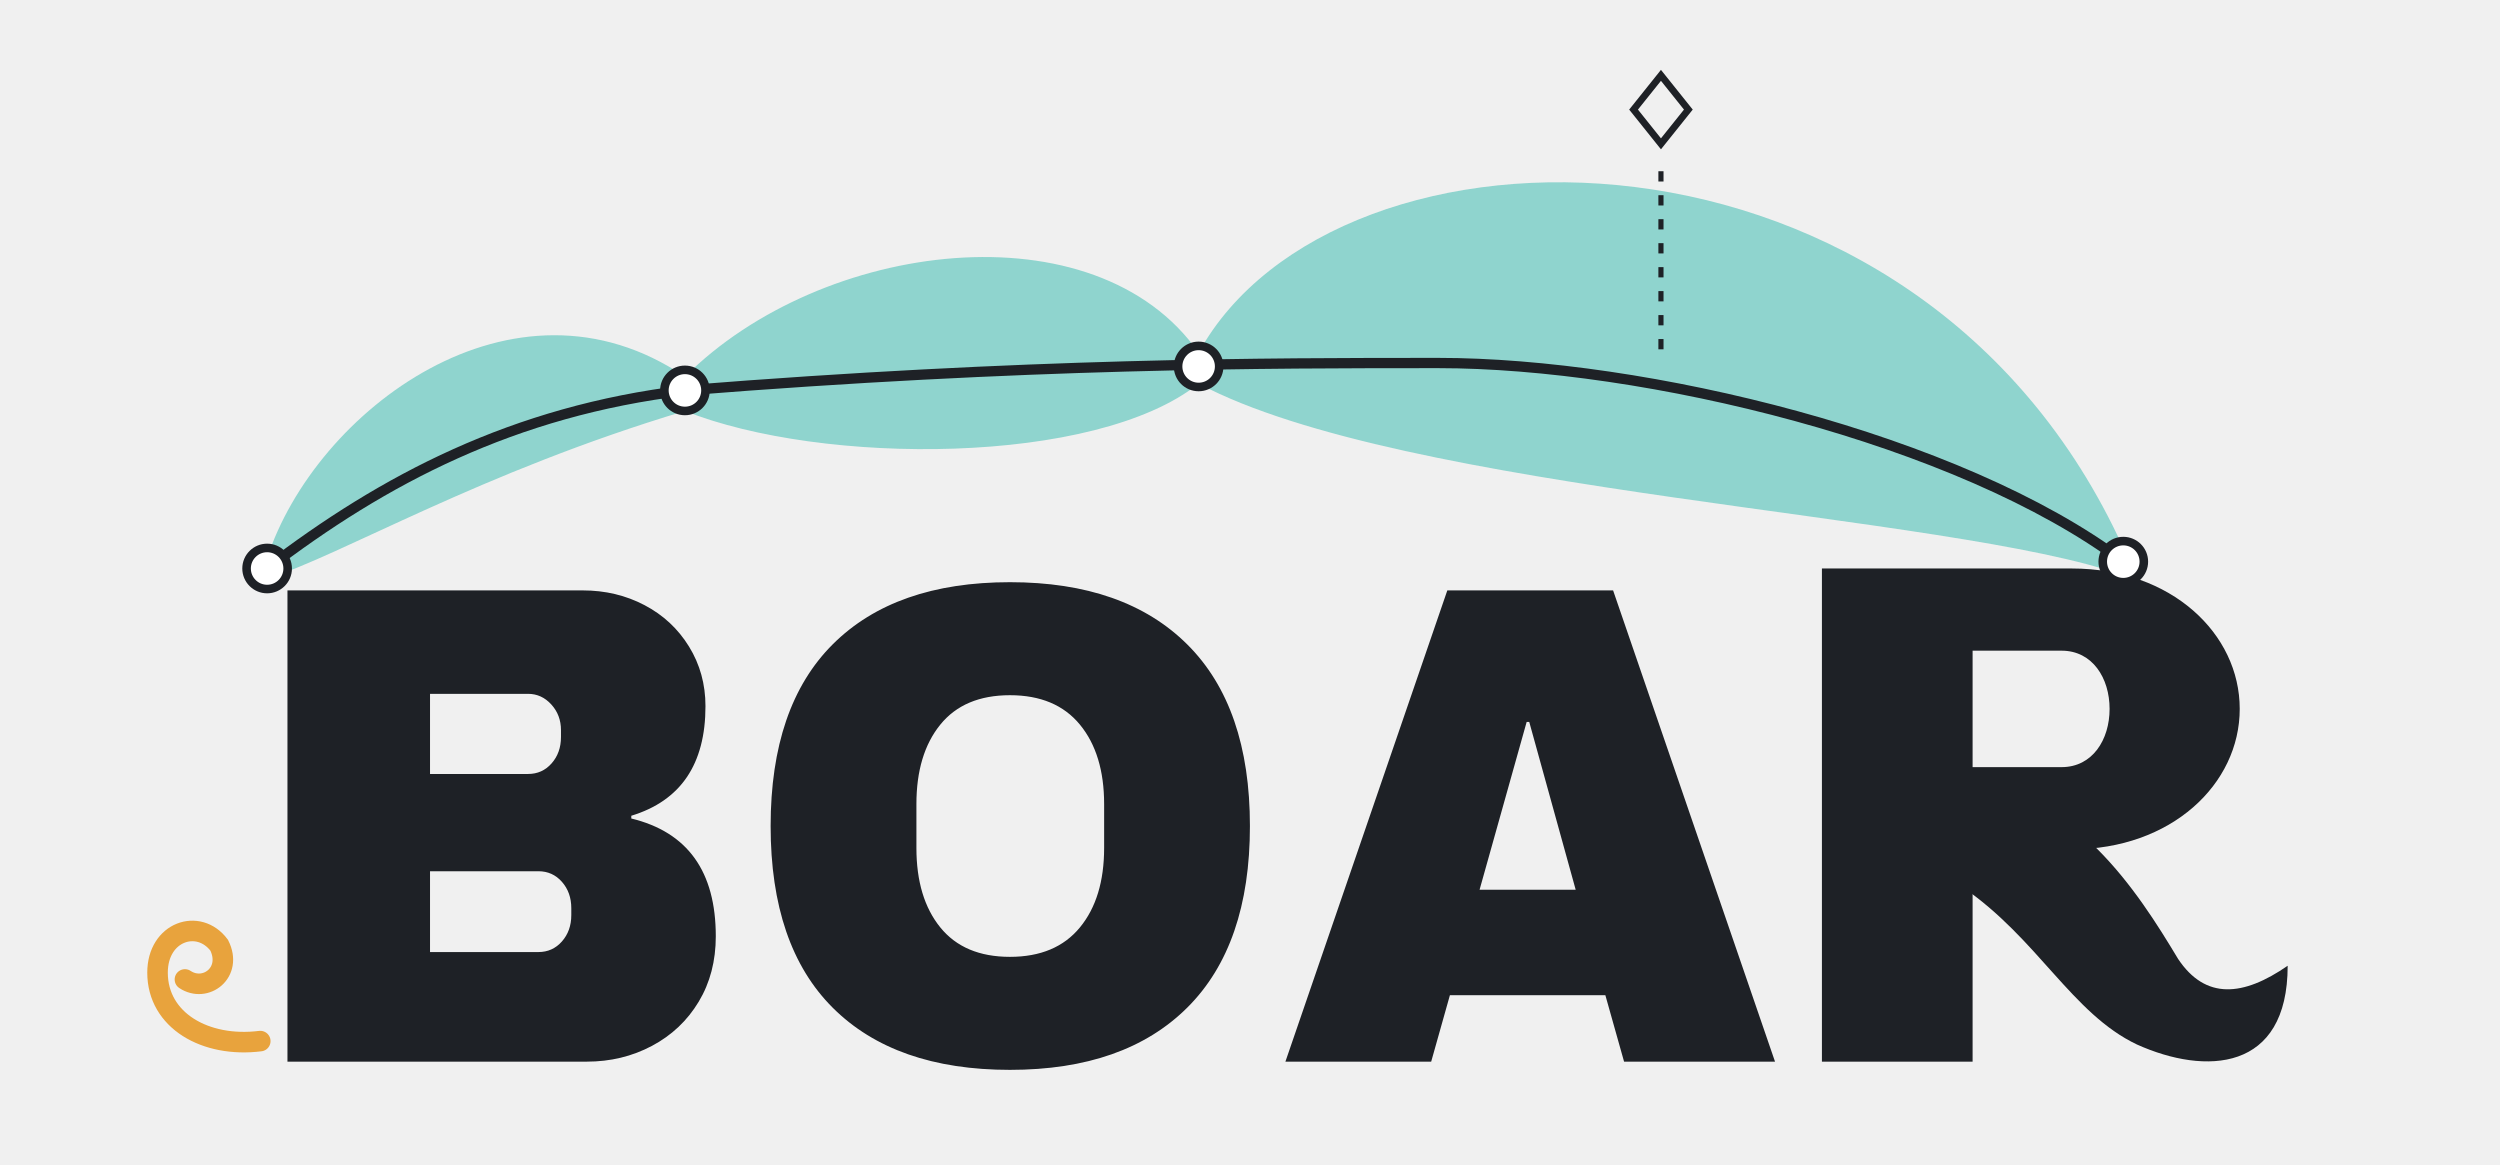
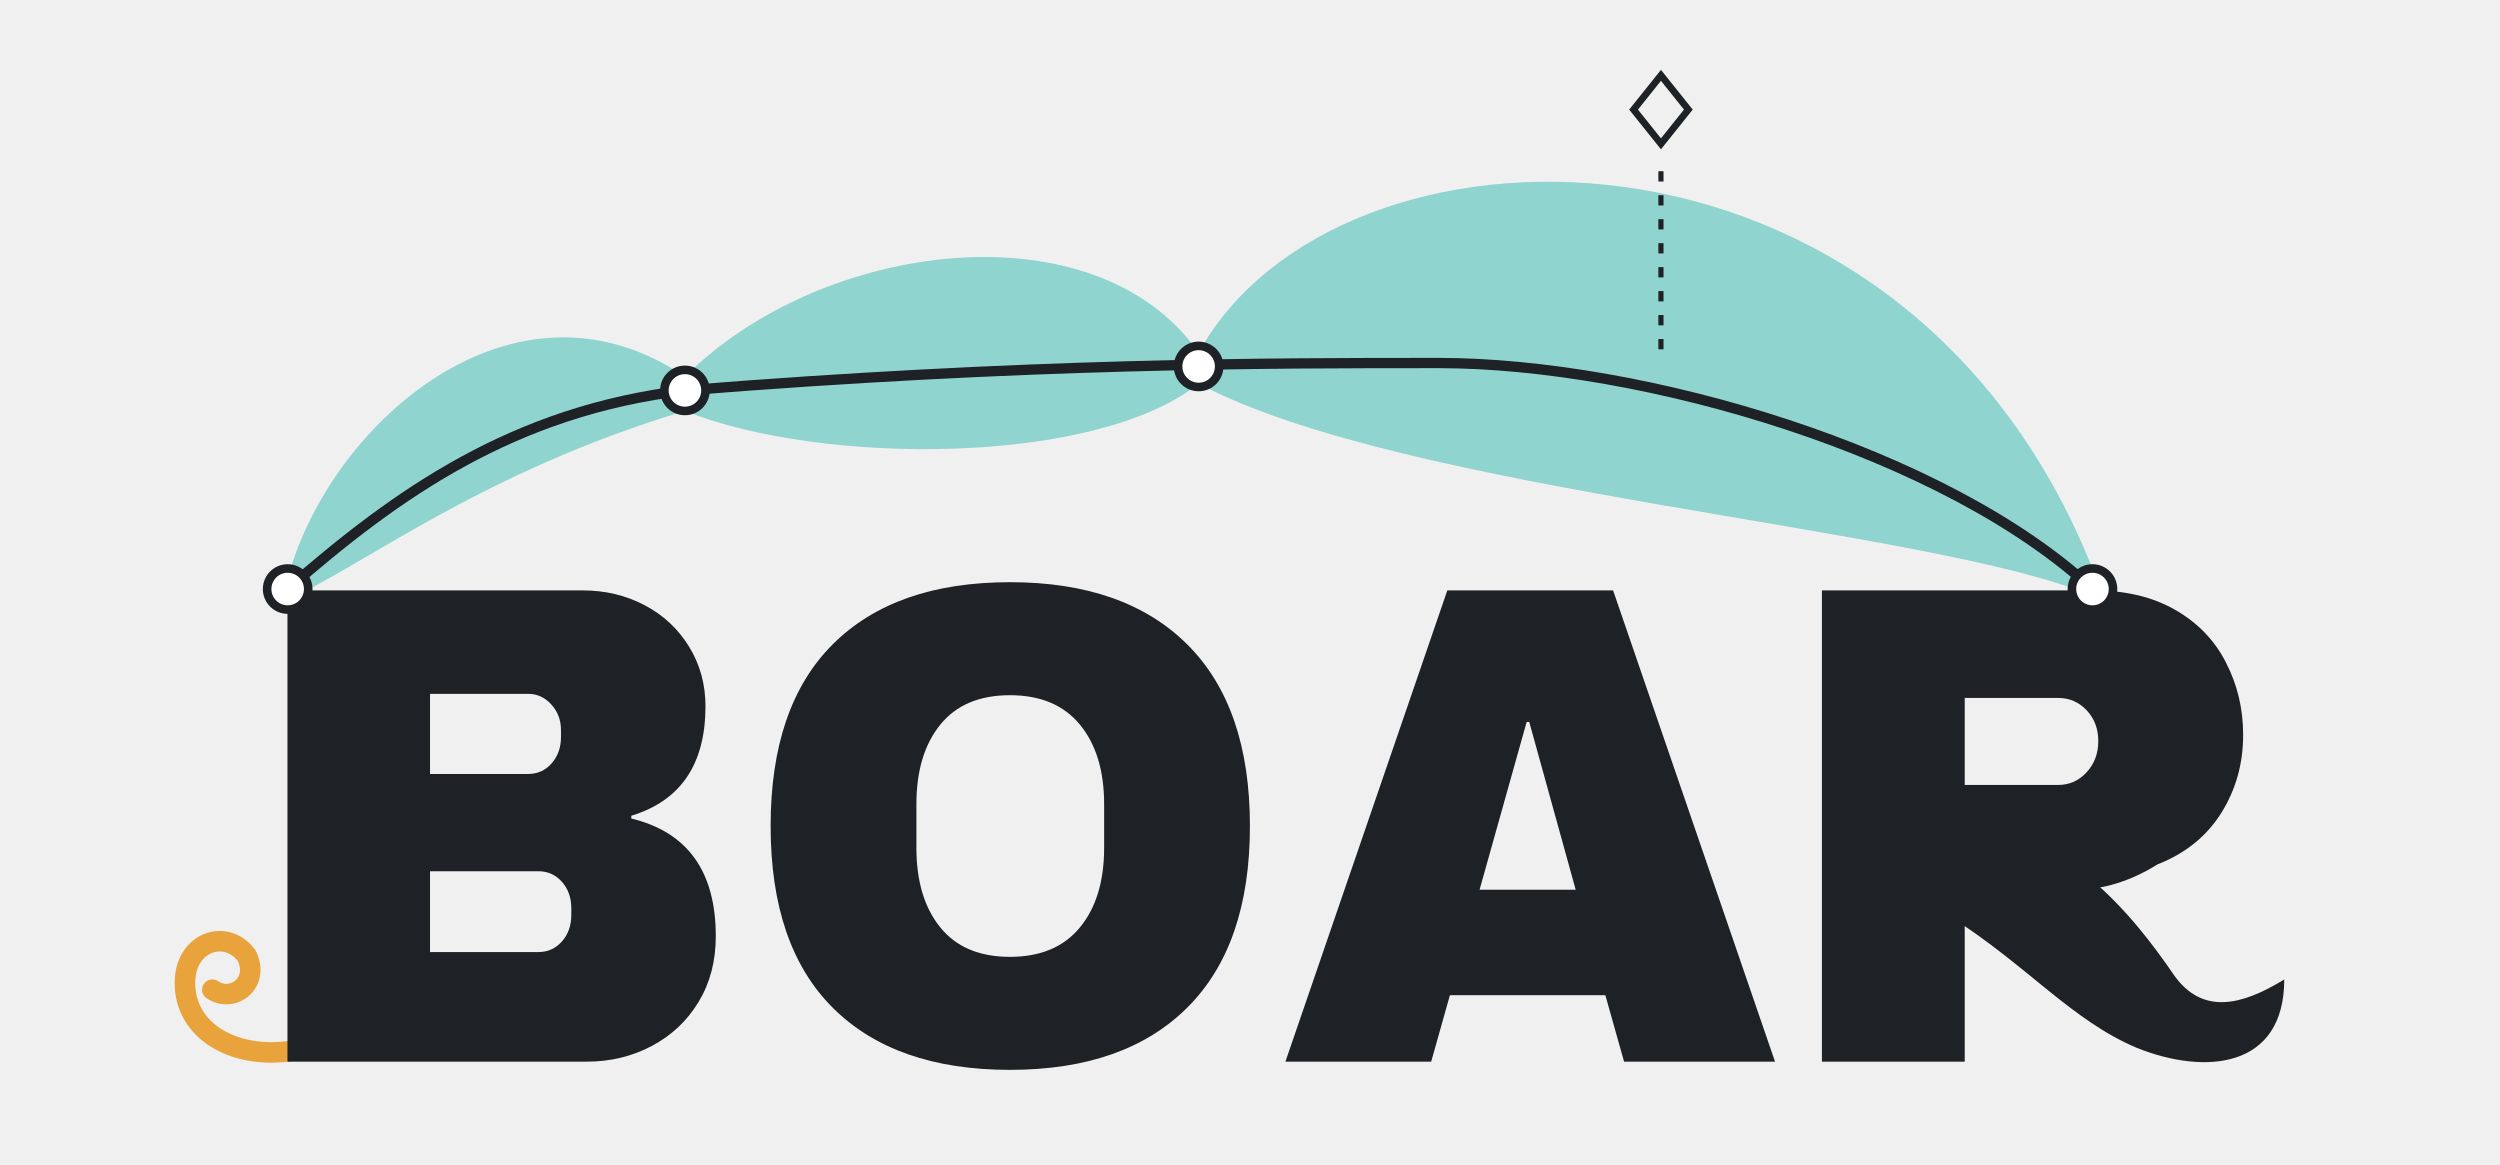
<svg xmlns="http://www.w3.org/2000/svg" viewBox="100 100 730 340" width="730" height="340" aria-label="BOAR wordmark: the R has a tusk for its leg, under a Gaussian process confidence band mane" role="img">
-   <path d="M176,404 C160,406 146,398 146,384 C146,372 158,368 164,376 C168,384 160,390 154,386" fill="none" stroke="#E8A33D" stroke-width="6" stroke-linecap="round" />
-   <path d="M178,263 C192,220 250,176 300,210 C340,170 420,160 450,203 C490,130 660,128 720,260 L720,268 C670,250 510,244 450,212 C420,236 340,236 300,220 C240,238 200,262 178,269 Z" fill="#2FB8AC" fill-opacity="0.5" />
+   <path d="M184,407 C168,409 154,401 154,387 C154,375 166,371 172,379 C176,387 168,393 162,389" fill="none" stroke="#E8A33D" stroke-width="6" stroke-linecap="round" />
+   <path d="M184,269 C196,224 250,176 300,210 C340,170 420,160 450,203 C490,130 655,126 711,266 L711,274 C664,254 510,244 450,212 C420,236 340,236 300,220 C240,238 205,266 184,275 Z" fill="#2FB8AC" fill-opacity="0.5" />
  <line x1="585" y1="150" x2="585" y2="204" stroke="#1E2126" stroke-width="1.5" stroke-dasharray="3 4" />
  <path d="M585,122 L593,132 L585,142 L577,132 Z" fill="none" stroke="#1E2126" stroke-width="2" />
  <path d="M305.998 306.2Q305.998 331.6 284.337 338.2V339.0Q309.012 345.0 309.012 373.4Q309.012 384.2 304.021 392.5Q299.029 400.8 290.364 405.4Q281.699 410.0 271.339 410.0H183.939V272.4H270.209Q280.004 272.4 288.198 276.7Q296.392 281.0 301.195 288.8Q305.998 296.6 305.998 306.2ZM225.567 326.0H254.198Q258.342 326.0 261.074 322.9Q263.805 319.8 263.805 315.2V313.2Q263.805 308.8 260.979 305.7Q258.154 302.6 254.198 302.6H225.567ZM225.567 378.0H257.212Q261.356 378.0 264.087 374.9Q266.819 371.8 266.819 367.2V365.2Q266.819 360.6 264.087 357.5Q261.356 354.4 257.212 354.4H225.567ZM464.977 341.2Q464.977 376.0 446.706 394.2Q428.434 412.4 394.906 412.4Q361.377 412.4 343.2 394.3Q325.023 376.2 325.023 341.2Q325.023 306.2 343.2 288.1Q361.377 270.0 394.906 270.0Q428.434 270.0 446.706 288.2Q464.977 306.4 464.977 341.2ZM367.593 334.8V347.6Q367.593 362.2 374.563 370.8Q381.532 379.4 394.906 379.4Q408.28 379.4 415.343 370.8Q422.407 362.2 422.407 347.6V334.8Q422.407 320.2 415.343 311.6Q408.28 303.0 394.906 303.0Q381.532 303.0 374.563 311.6Q367.593 320.2 367.593 334.8ZM574.228 410.0 568.765 390.6H523.37L517.907 410.0H475.337L522.616 272.4H571.026L618.305 410.0ZM532.034 359.8H560.1L546.538 310.8H545.785Z" fill="#1E2126" />
-   <path fill-rule="evenodd" d="M632,266 L705,266 C734,266 754,285 754,307 C754,329 734,348 705,348 L676,348 L676,410 L632,410 Z M676,290 L702,290 C711,290 716,298 716,307 C716,316 711,324 702,324 L676,324 Z" fill="#1E2126" />
-   <path d="M673,327 C706,332 724,360 736,380 C744,392 755,391 768,382 C768,413 744,414 724,405 C705,396 695,374 673,359 Z" fill="#1E2126" />
-   <path d="M178,266 C212,240 250,220 300,214 C400,206 470,206 520,206 C580,206 672,228 720,264" fill="none" stroke="#1E2126" stroke-width="3" stroke-linecap="round" />
-   <circle cx="178" cy="266" r="6" fill="#FFFFFF" stroke="#1E2126" stroke-width="2.5" />
+   <path fill-rule="evenodd" d="M632,410 L632,272.4 L711.3,272.4 Q725.3,272.4 735.2,278.1 Q745.1,283.8 750,293.5 Q755,303.2 755,314.6 Q755,327.2 748.6,337.4 Q742.2,347.6 730,352.4 Q718.1,359.8 706,359.8 L673.7,359.8 L673.7,410 Z M701,303.8 L673.7,303.8 L673.7,329.2 L701,329.2 Q705.9,329.2 709.3,325.5 Q712.7,321.8 712.7,316.4 Q712.7,311 709.3,307.4 Q705.9,303.8 701,303.8 Z" fill="#1E2126" />
+   <path d="M670,338 C703,343 722,366 735,385 C743,396 754,394 767,386 C767,412 744,414 724,406 C705,398 692,382 670,368 Z" fill="#1E2126" />
+   <path d="M184,272 C216,244 250,220 300,214 C400,206 470,206 520,206 C580,206 668,232 711,272" fill="none" stroke="#1E2126" stroke-width="3" stroke-linecap="round" />
+   <circle cx="184" cy="272" r="6" fill="#FFFFFF" stroke="#1E2126" stroke-width="2.5" />
  <circle cx="300" cy="214" r="6" fill="#FFFFFF" stroke="#1E2126" stroke-width="2.5" />
  <circle cx="450" cy="207" r="6" fill="#FFFFFF" stroke="#1E2126" stroke-width="2.5" />
-   <circle cx="720" cy="264" r="6" fill="#FFFFFF" stroke="#1E2126" stroke-width="2.5" />
+   <circle cx="711" cy="272" r="6" fill="#FFFFFF" stroke="#1E2126" stroke-width="2.5" />
</svg>
